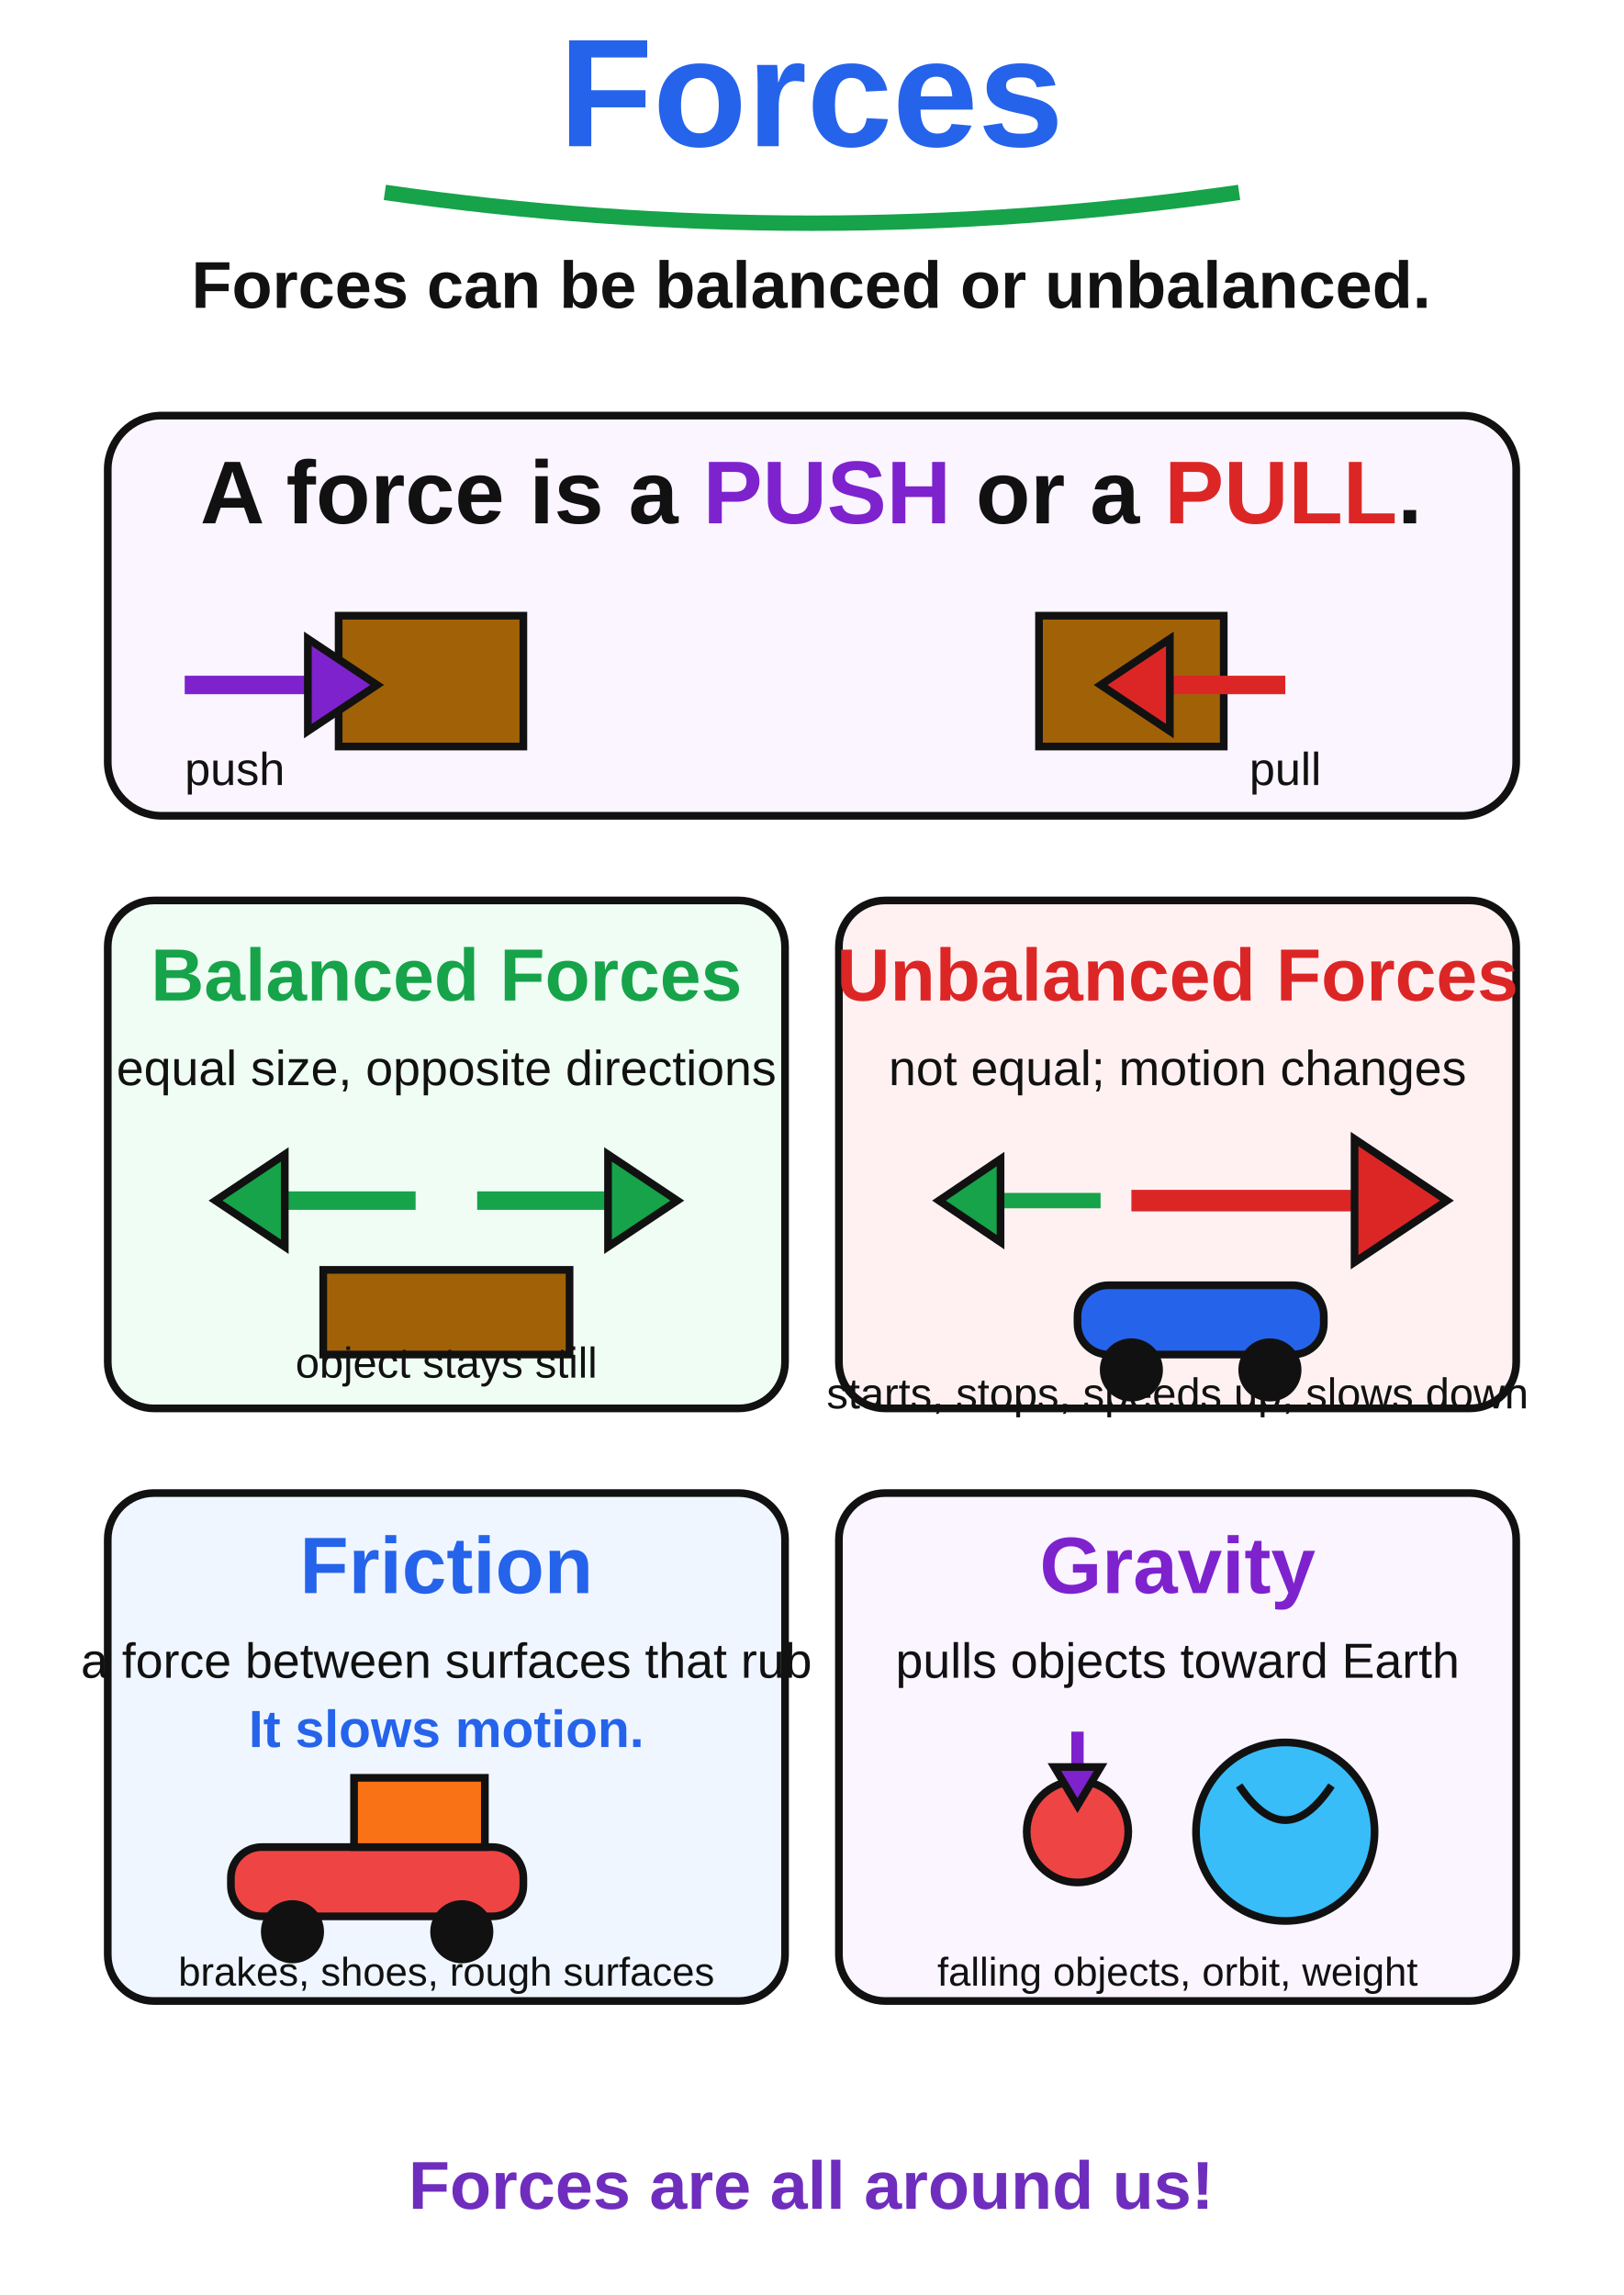
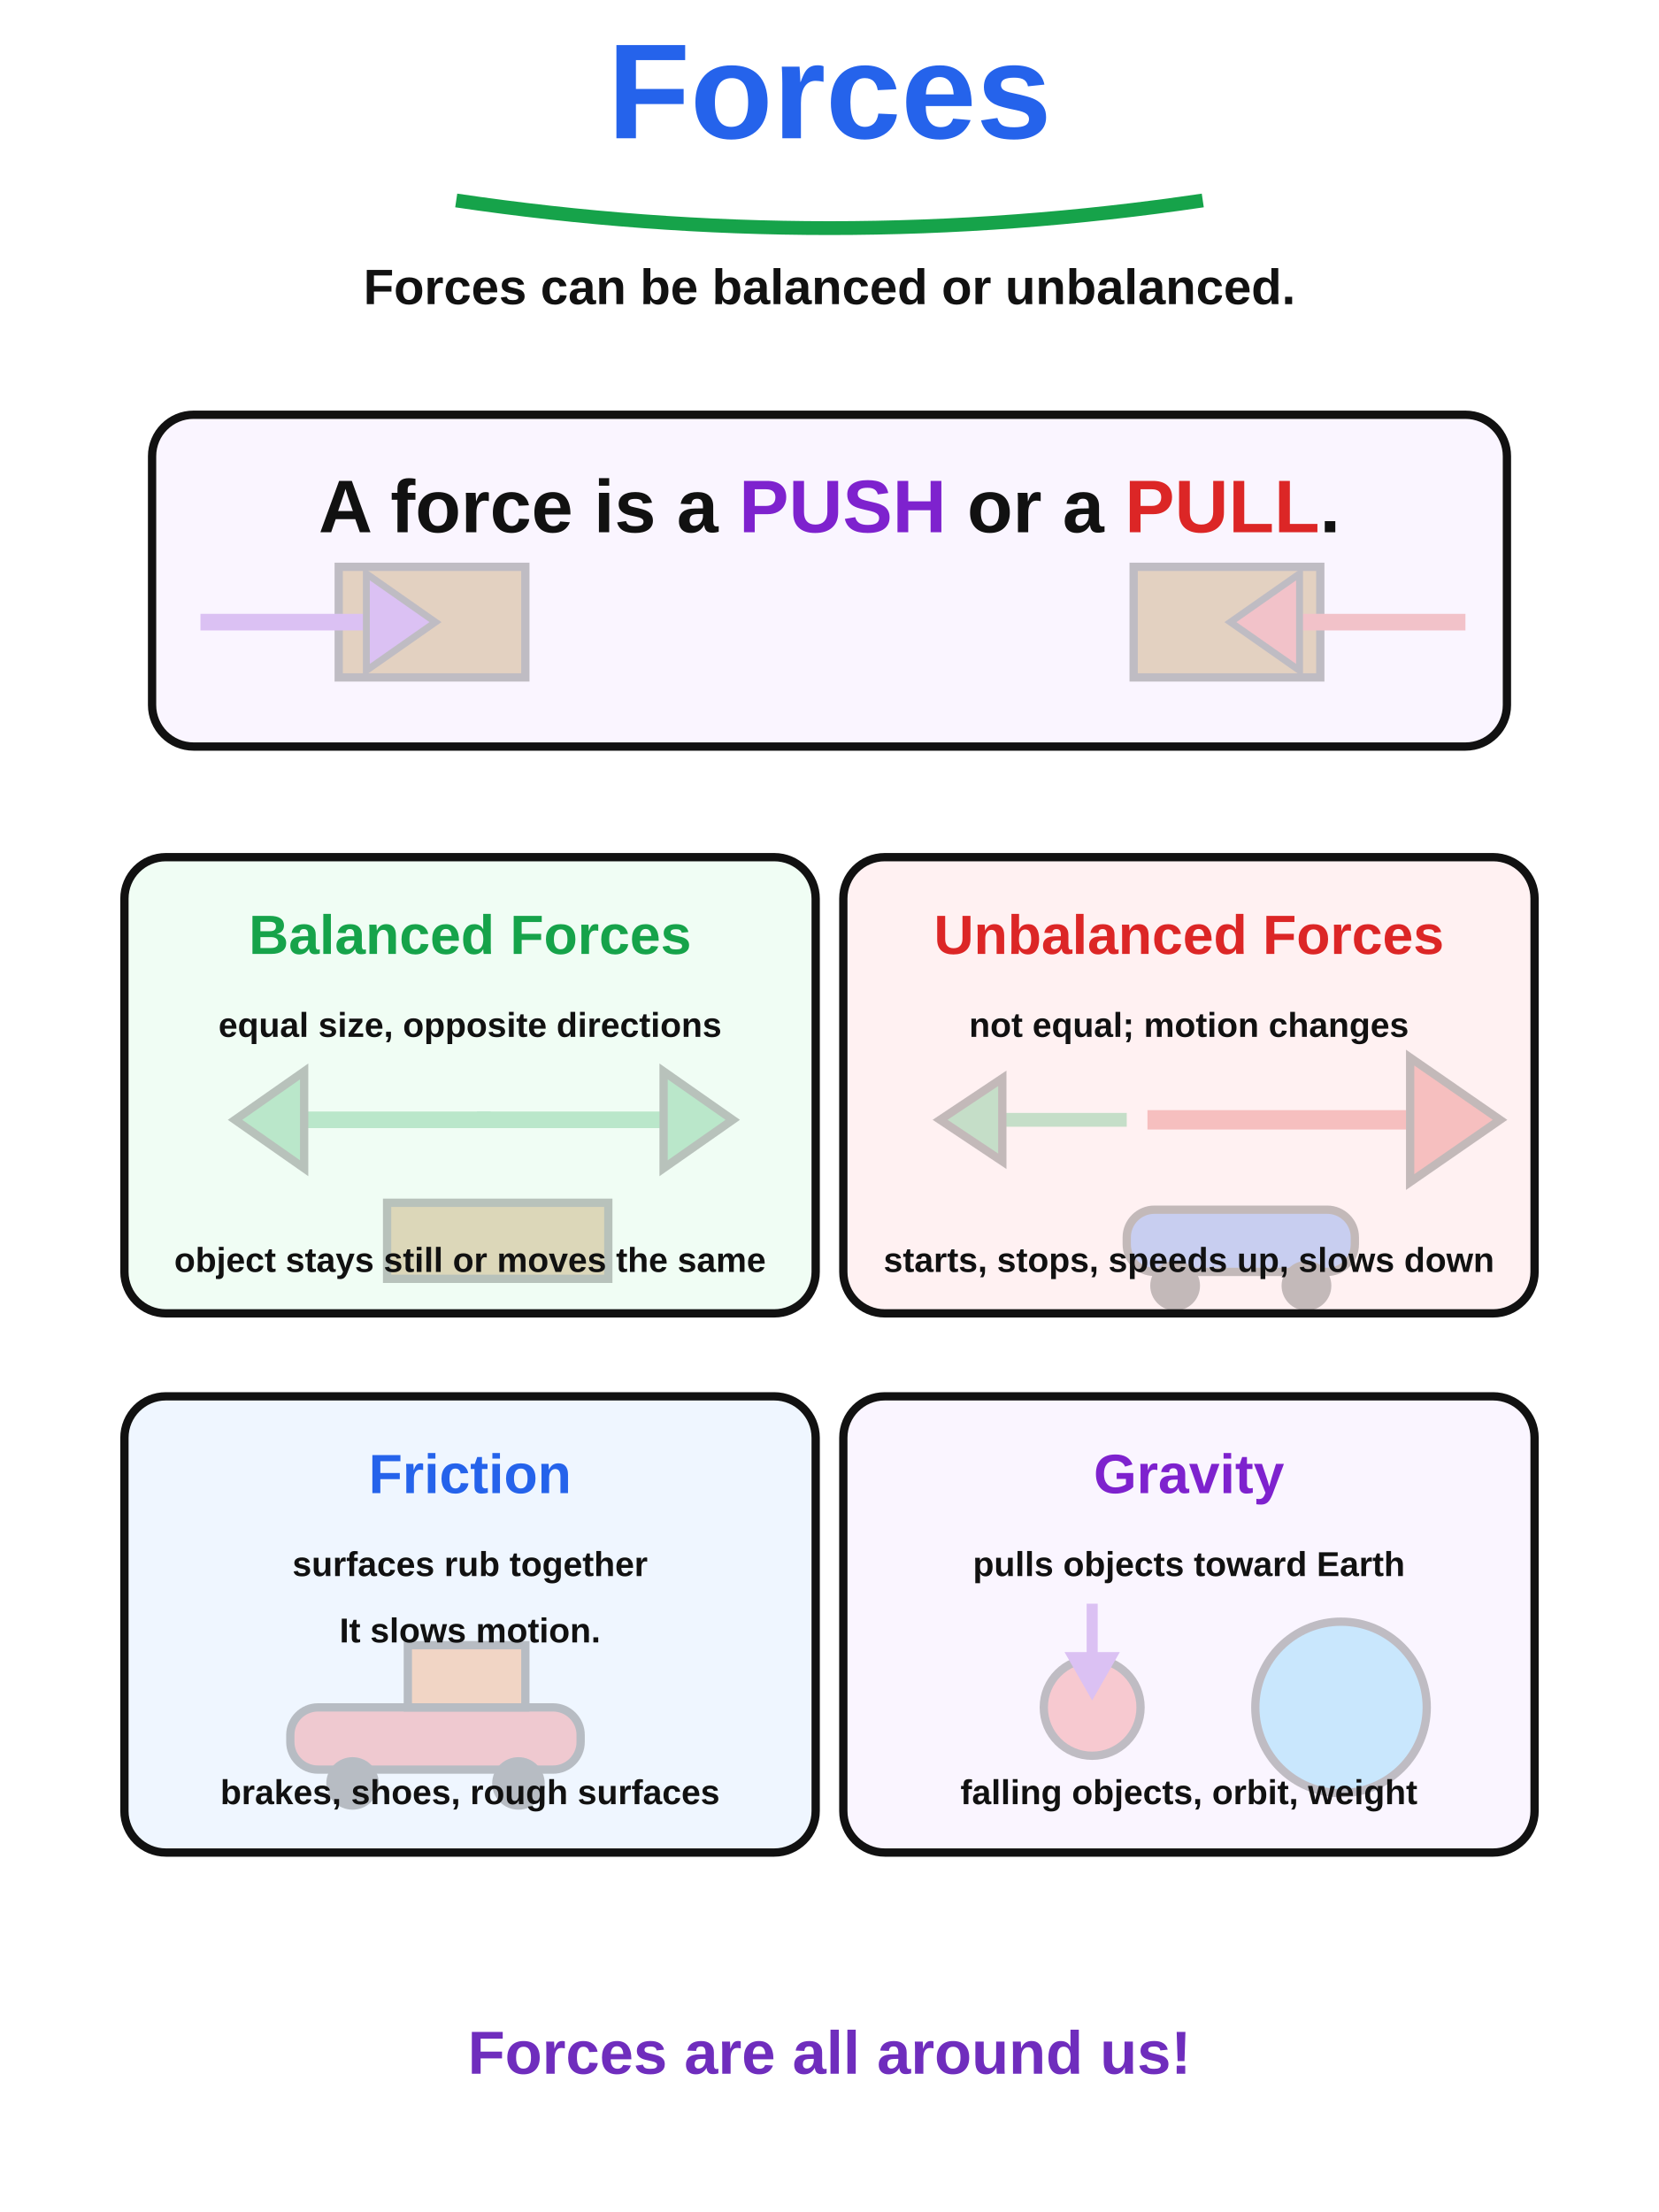
- <svg xmlns="http://www.w3.org/2000/svg" viewBox="0 0 1055 1491" role="img" aria-label="Forces anchor chart">
-   <rect width="1055" height="1491" fill="#fff" />
-   <text x="527" y="95" text-anchor="middle" font-family="Comic Sans MS, Arial" font-size="100" font-weight="900" fill="#2563eb">Forces</text>
-   <path d="M250 125 Q527 165 805 125" fill="none" stroke="#16a34a" stroke-width="10" />
-   <text x="527" y="200" text-anchor="middle" font-family="Comic Sans MS, Arial" font-size="43" font-weight="900" fill="#111">Forces can be balanced or unbalanced.</text>
-   <g font-family="Comic Sans MS, Arial" stroke="#111" stroke-width="5">
-     <rect x="70" y="270" width="915" height="260" rx="35" fill="#faf5ff" />
-     <text x="527" y="340" text-anchor="middle" font-size="58" font-weight="900" fill="#111" stroke="none">A force is a <tspan fill="#7e22ce">PUSH</tspan> or a <tspan fill="#dc2626">PULL</tspan>.</text>
-     <rect x="220" y="400" width="120" height="85" fill="#a16207" />
-     <path d="M120 445 h90" stroke="#7e22ce" stroke-width="12" />
-     <path d="M200 415 l45 30 l-45 30z" fill="#7e22ce" />
-     <text x="120" y="510" font-size="30" fill="#111" stroke="none">push</text>
-     <rect x="675" y="400" width="120" height="85" fill="#a16207" />
-     <path d="M835 445 h-90" stroke="#dc2626" stroke-width="12" />
-     <path d="M760 415 l-45 30 l45 30z" fill="#dc2626" />
-     <text x="835" y="510" text-anchor="middle" font-size="30" fill="#111" stroke="none">pull</text>
-     <rect x="70" y="585" width="440" height="330" rx="30" fill="#f0fdf4" />
-     <text x="290" y="650" text-anchor="middle" font-size="48" font-weight="900" fill="#16a34a" stroke="none">Balanced Forces</text>
-     <text x="290" y="705" text-anchor="middle" font-size="32" fill="#111" stroke="none">equal size, opposite directions</text>
-     <path d="M170 780 h100" stroke="#16a34a" stroke-width="12" />
-     <path d="M185 750 l-45 30 l45 30z" fill="#16a34a" />
-     <path d="M410 780 h-100" stroke="#16a34a" stroke-width="12" />
-     <path d="M395 750 l45 30 l-45 30z" fill="#16a34a" />
-     <rect x="210" y="825" width="160" height="55" fill="#a16207" />
-     <text x="290" y="895" text-anchor="middle" font-size="28" fill="#111" stroke="none">object stays still</text>
-     <rect x="545" y="585" width="440" height="330" rx="30" fill="#fff1f2" />
-     <text x="765" y="650" text-anchor="middle" font-size="48" font-weight="900" fill="#dc2626" stroke="none">Unbalanced Forces</text>
-     <text x="765" y="705" text-anchor="middle" font-size="32" fill="#111" stroke="none">not equal; motion changes</text>
-     <path d="M635 780 h80" stroke="#16a34a" stroke-width="10" />
-     <path d="M650 753 l-40 27 l40 27z" fill="#16a34a" />
-     <path d="M735 780 h160" stroke="#dc2626" stroke-width="14" />
-     <path d="M880 740 l60 40 l-60 40z" fill="#dc2626" />
-     <rect x="700" y="835" width="160" height="45" rx="20" fill="#2563eb" />
-     <circle cx="735" cy="890" r="18" fill="#111" />
-     <circle cx="825" cy="890" r="18" fill="#111" />
-     <text x="765" y="915" text-anchor="middle" font-size="28" fill="#111" stroke="none">starts, stops, speeds up, slows down</text>
-     <rect x="70" y="970" width="440" height="330" rx="30" fill="#eff6ff" />
-     <text x="290" y="1035" text-anchor="middle" font-size="52" font-weight="900" fill="#2563eb" stroke="none">Friction</text>
-     <text x="290" y="1090" text-anchor="middle" font-size="32" fill="#111" stroke="none">a force between surfaces that rub</text>
-     <text x="290" y="1135" text-anchor="middle" font-size="34" font-weight="900" fill="#2563eb" stroke="none">It slows motion.</text>
-     <rect x="150" y="1200" width="190" height="45" rx="20" fill="#ef4444" />
-     <circle cx="190" cy="1255" r="18" fill="#111" />
-     <circle cx="300" cy="1255" r="18" fill="#111" />
-     <rect x="230" y="1155" width="85" height="45" fill="#f97316" />
-     <text x="290" y="1290" text-anchor="middle" font-size="26" fill="#111" stroke="none">brakes, shoes, rough surfaces</text>
-     <rect x="545" y="970" width="440" height="330" rx="30" fill="#faf5ff" />
-     <text x="765" y="1035" text-anchor="middle" font-size="52" font-weight="900" fill="#7e22ce" stroke="none">Gravity</text>
-     <text x="765" y="1090" text-anchor="middle" font-size="32" fill="#111" stroke="none">pulls objects toward Earth</text>
-     <circle cx="700" cy="1190" r="33" fill="#ef4444" />
-     <path d="M700 1125 v40" stroke="#7e22ce" stroke-width="8" />
-     <path d="M685 1148 l15 25 l15 -25z" fill="#7e22ce" />
-     <circle cx="835" cy="1190" r="58" fill="#38bdf8" />
-     <path d="M805 1160 q30 45 60 0" fill="none" stroke="#111" />
-     <text x="765" y="1290" text-anchor="middle" font-size="26" fill="#111" stroke="none">falling objects, orbit, weight</text>
+ <svg xmlns="http://www.w3.org/2000/svg" viewBox="0 0 1200 1600" role="img" aria-label="Forces anchor chart">
+   <rect width="1200" height="1600" fill="#ffffff" />
+   <style>
+     .title{font-family:Arial,sans-serif;font-size:98px;font-weight:900;fill:#2563eb}
+     .subtitle{font-family:Arial,sans-serif;font-size:36px;font-weight:900;fill:#111}
+     .head{font-family:Arial,sans-serif;font-size:40px;font-weight:900}
+     .text{font-family:Arial,sans-serif;font-size:25px;font-weight:800;fill:#111}
+     .box{stroke:#111;stroke-width:6;rx:30}
+     .art{opacity:.25}
+   </style>
+   <text x="600" y="100" text-anchor="middle" class="title">Forces</text>
+   <path d="M330 145 Q600 185 870 145" fill="none" stroke="#16a34a" stroke-width="10" />
+   <text x="600" y="220" text-anchor="middle" class="subtitle">Forces can be balanced or unbalanced.</text>
+   <rect class="box" x="110" y="300" width="980" height="240" fill="#faf5ff" />
+   <g class="art">
+     <rect x="245" y="410" width="135" height="80" fill="#a16207" stroke="#111" stroke-width="6" />
+     <line x1="145" y1="450" x2="265" y2="450" stroke="#7e22ce" stroke-width="12" />
+     <polygon points="265,415 315,450 265,485" fill="#7e22ce" stroke="#111" stroke-width="5" />
+     <rect x="820" y="410" width="135" height="80" fill="#a16207" stroke="#111" stroke-width="6" />
+     <line x1="1060" y1="450" x2="940" y2="450" stroke="#dc2626" stroke-width="12" />
+     <polygon points="940,415 890,450 940,485" fill="#dc2626" stroke="#111" stroke-width="5" />
  </g>
-   <text x="527" y="1435" text-anchor="middle" font-family="Comic Sans MS, Arial" font-size="44" font-weight="900" fill="#6f2dbd">Forces are all around us!</text>
+   <text x="600" y="385" text-anchor="middle" font-family="Arial,sans-serif" font-size="54" font-weight="900" fill="#111">A force is a <tspan fill="#7e22ce">PUSH</tspan> or a <tspan fill="#dc2626">PULL</tspan>.</text>
+   <g>
+     <rect class="box" x="90" y="620" width="500" height="330" fill="#f0fdf4" />
+     <g class="art">
+       <line x1="220" y1="810" x2="355" y2="810" stroke="#16a34a" stroke-width="12" />
+       <polygon points="220,775 170,810 220,845" fill="#16a34a" stroke="#111" stroke-width="6" />
+       <line x1="480" y1="810" x2="345" y2="810" stroke="#16a34a" stroke-width="12" />
+       <polygon points="480,775 530,810 480,845" fill="#16a34a" stroke="#111" stroke-width="6" />
+       <rect x="280" y="870" width="160" height="55" fill="#a16207" stroke="#111" stroke-width="6" />
+     </g>
+     <text x="340" y="690" text-anchor="middle" class="head" fill="#16a34a">Balanced Forces</text>
+     <text x="340" y="750" text-anchor="middle" class="text">equal size, opposite directions</text>
+     <text x="340" y="920" text-anchor="middle" class="text">object stays still or moves the same</text>
+     <rect class="box" x="610" y="620" width="500" height="330" fill="#fff1f2" />
+     <g class="art">
+       <line x1="725" y1="810" x2="815" y2="810" stroke="#16a34a" stroke-width="10" />
+       <polygon points="725,780 680,810 725,840" fill="#16a34a" stroke="#111" stroke-width="6" />
+       <line x1="830" y1="810" x2="1020" y2="810" stroke="#dc2626" stroke-width="14" />
+       <polygon points="1020,765 1085,810 1020,855" fill="#dc2626" stroke="#111" stroke-width="6" />
+       <rect x="815" y="875" width="165" height="45" rx="20" fill="#2563eb" stroke="#111" stroke-width="6" />
+       <circle cx="850" cy="930" r="18" fill="#111" />
+       <circle cx="945" cy="930" r="18" fill="#111" />
+     </g>
+     <text x="860" y="690" text-anchor="middle" class="head" fill="#dc2626">Unbalanced Forces</text>
+     <text x="860" y="750" text-anchor="middle" class="text">not equal; motion changes</text>
+     <text x="860" y="920" text-anchor="middle" class="text">starts, stops, speeds up, slows down</text>
+     <rect class="box" x="90" y="1010" width="500" height="330" fill="#eff6ff" />
+     <g class="art">
+       <rect x="210" y="1235" width="210" height="45" rx="20" fill="#ef4444" stroke="#111" stroke-width="6" />
+       <circle cx="255" cy="1290" r="19" fill="#111" />
+       <circle cx="375" cy="1290" r="19" fill="#111" />
+       <rect x="295" y="1190" width="85" height="45" fill="#f97316" stroke="#111" stroke-width="6" />
+     </g>
+     <text x="340" y="1080" text-anchor="middle" class="head" fill="#2563eb">Friction</text>
+     <text x="340" y="1140" text-anchor="middle" class="text">surfaces rub together</text>
+     <text x="340" y="1188" text-anchor="middle" class="text" fill="#2563eb">It slows motion.</text>
+     <text x="340" y="1305" text-anchor="middle" class="text">brakes, shoes, rough surfaces</text>
+     <rect class="box" x="610" y="1010" width="500" height="330" fill="#faf5ff" />
+     <g class="art">
+       <circle cx="790" cy="1235" r="35" fill="#ef4444" stroke="#111" stroke-width="6" />
+       <line x1="790" y1="1160" x2="790" y2="1200" stroke="#7e22ce" stroke-width="8" />
+       <polygon points="770,1195 790,1230 810,1195" fill="#7e22ce" />
+       <circle cx="970" cy="1235" r="62" fill="#38bdf8" stroke="#111" stroke-width="6" />
+     </g>
+     <text x="860" y="1080" text-anchor="middle" class="head" fill="#7e22ce">Gravity</text>
+     <text x="860" y="1140" text-anchor="middle" class="text">pulls objects toward Earth</text>
+     <text x="860" y="1305" text-anchor="middle" class="text">falling objects, orbit, weight</text>
+   </g>
+   <text x="600" y="1500" text-anchor="middle" font-family="Arial,sans-serif" font-size="44" font-weight="900" fill="#6f2dbd">Forces are all around us!</text>
</svg>
